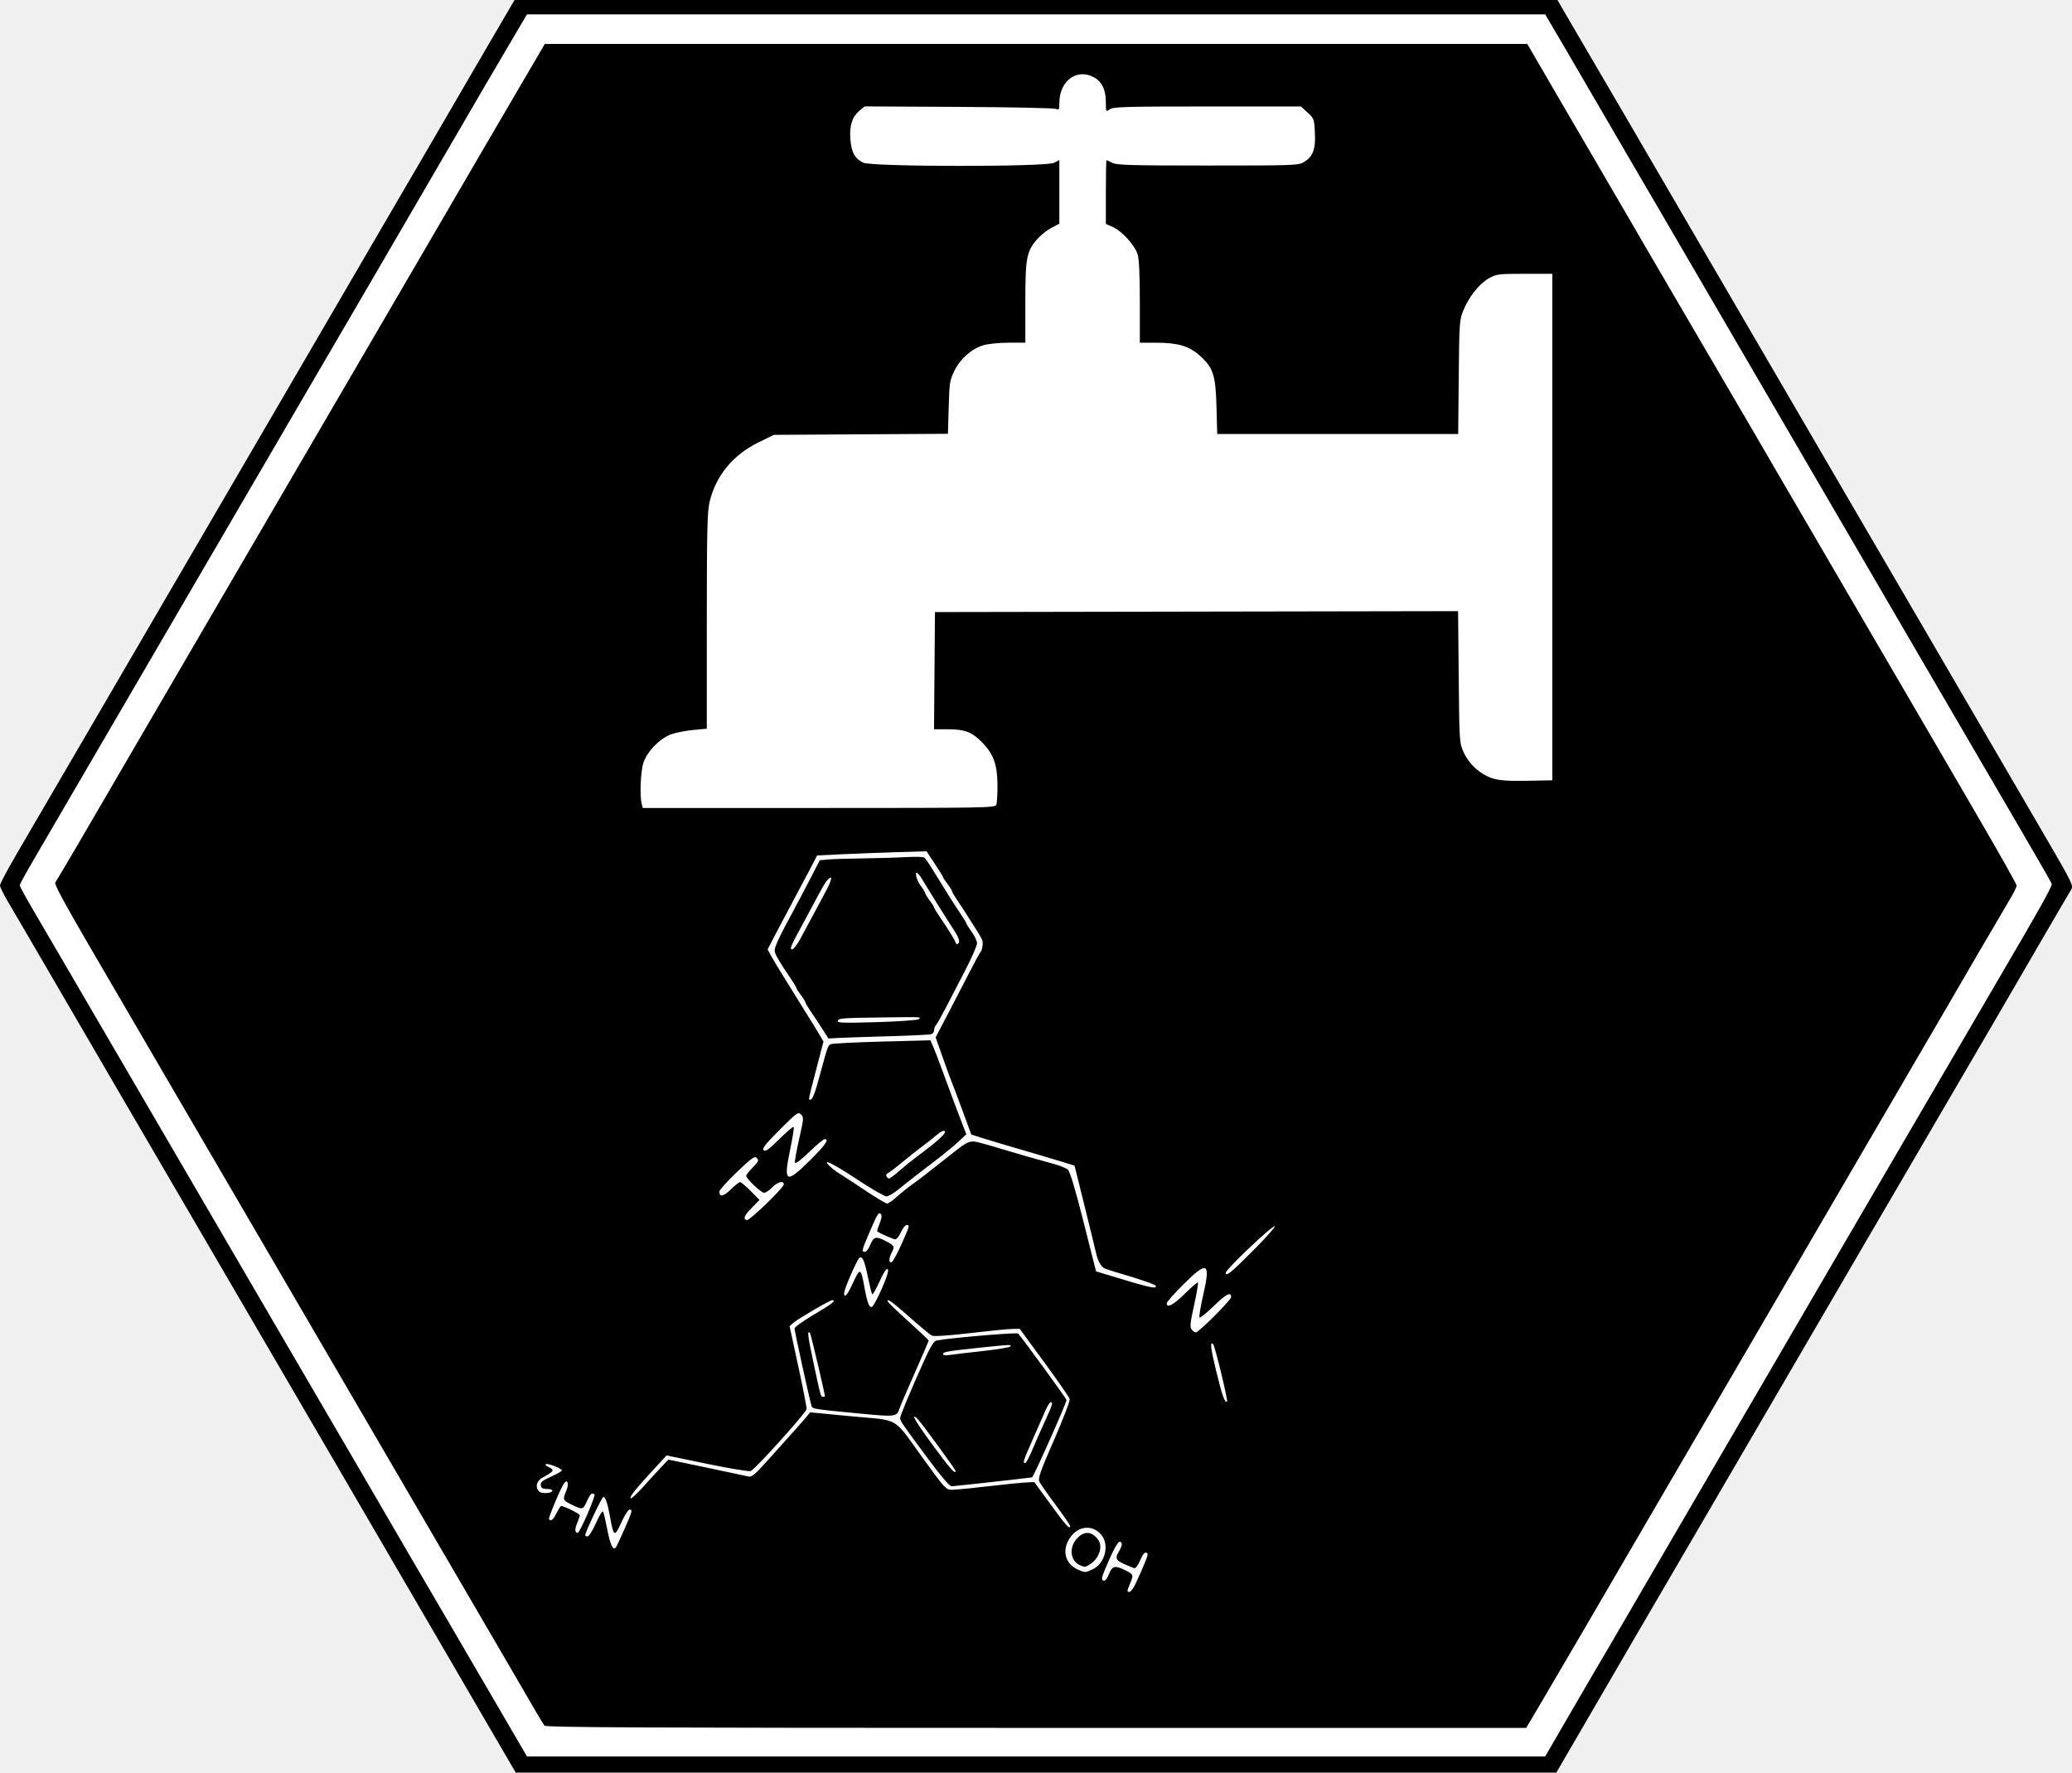
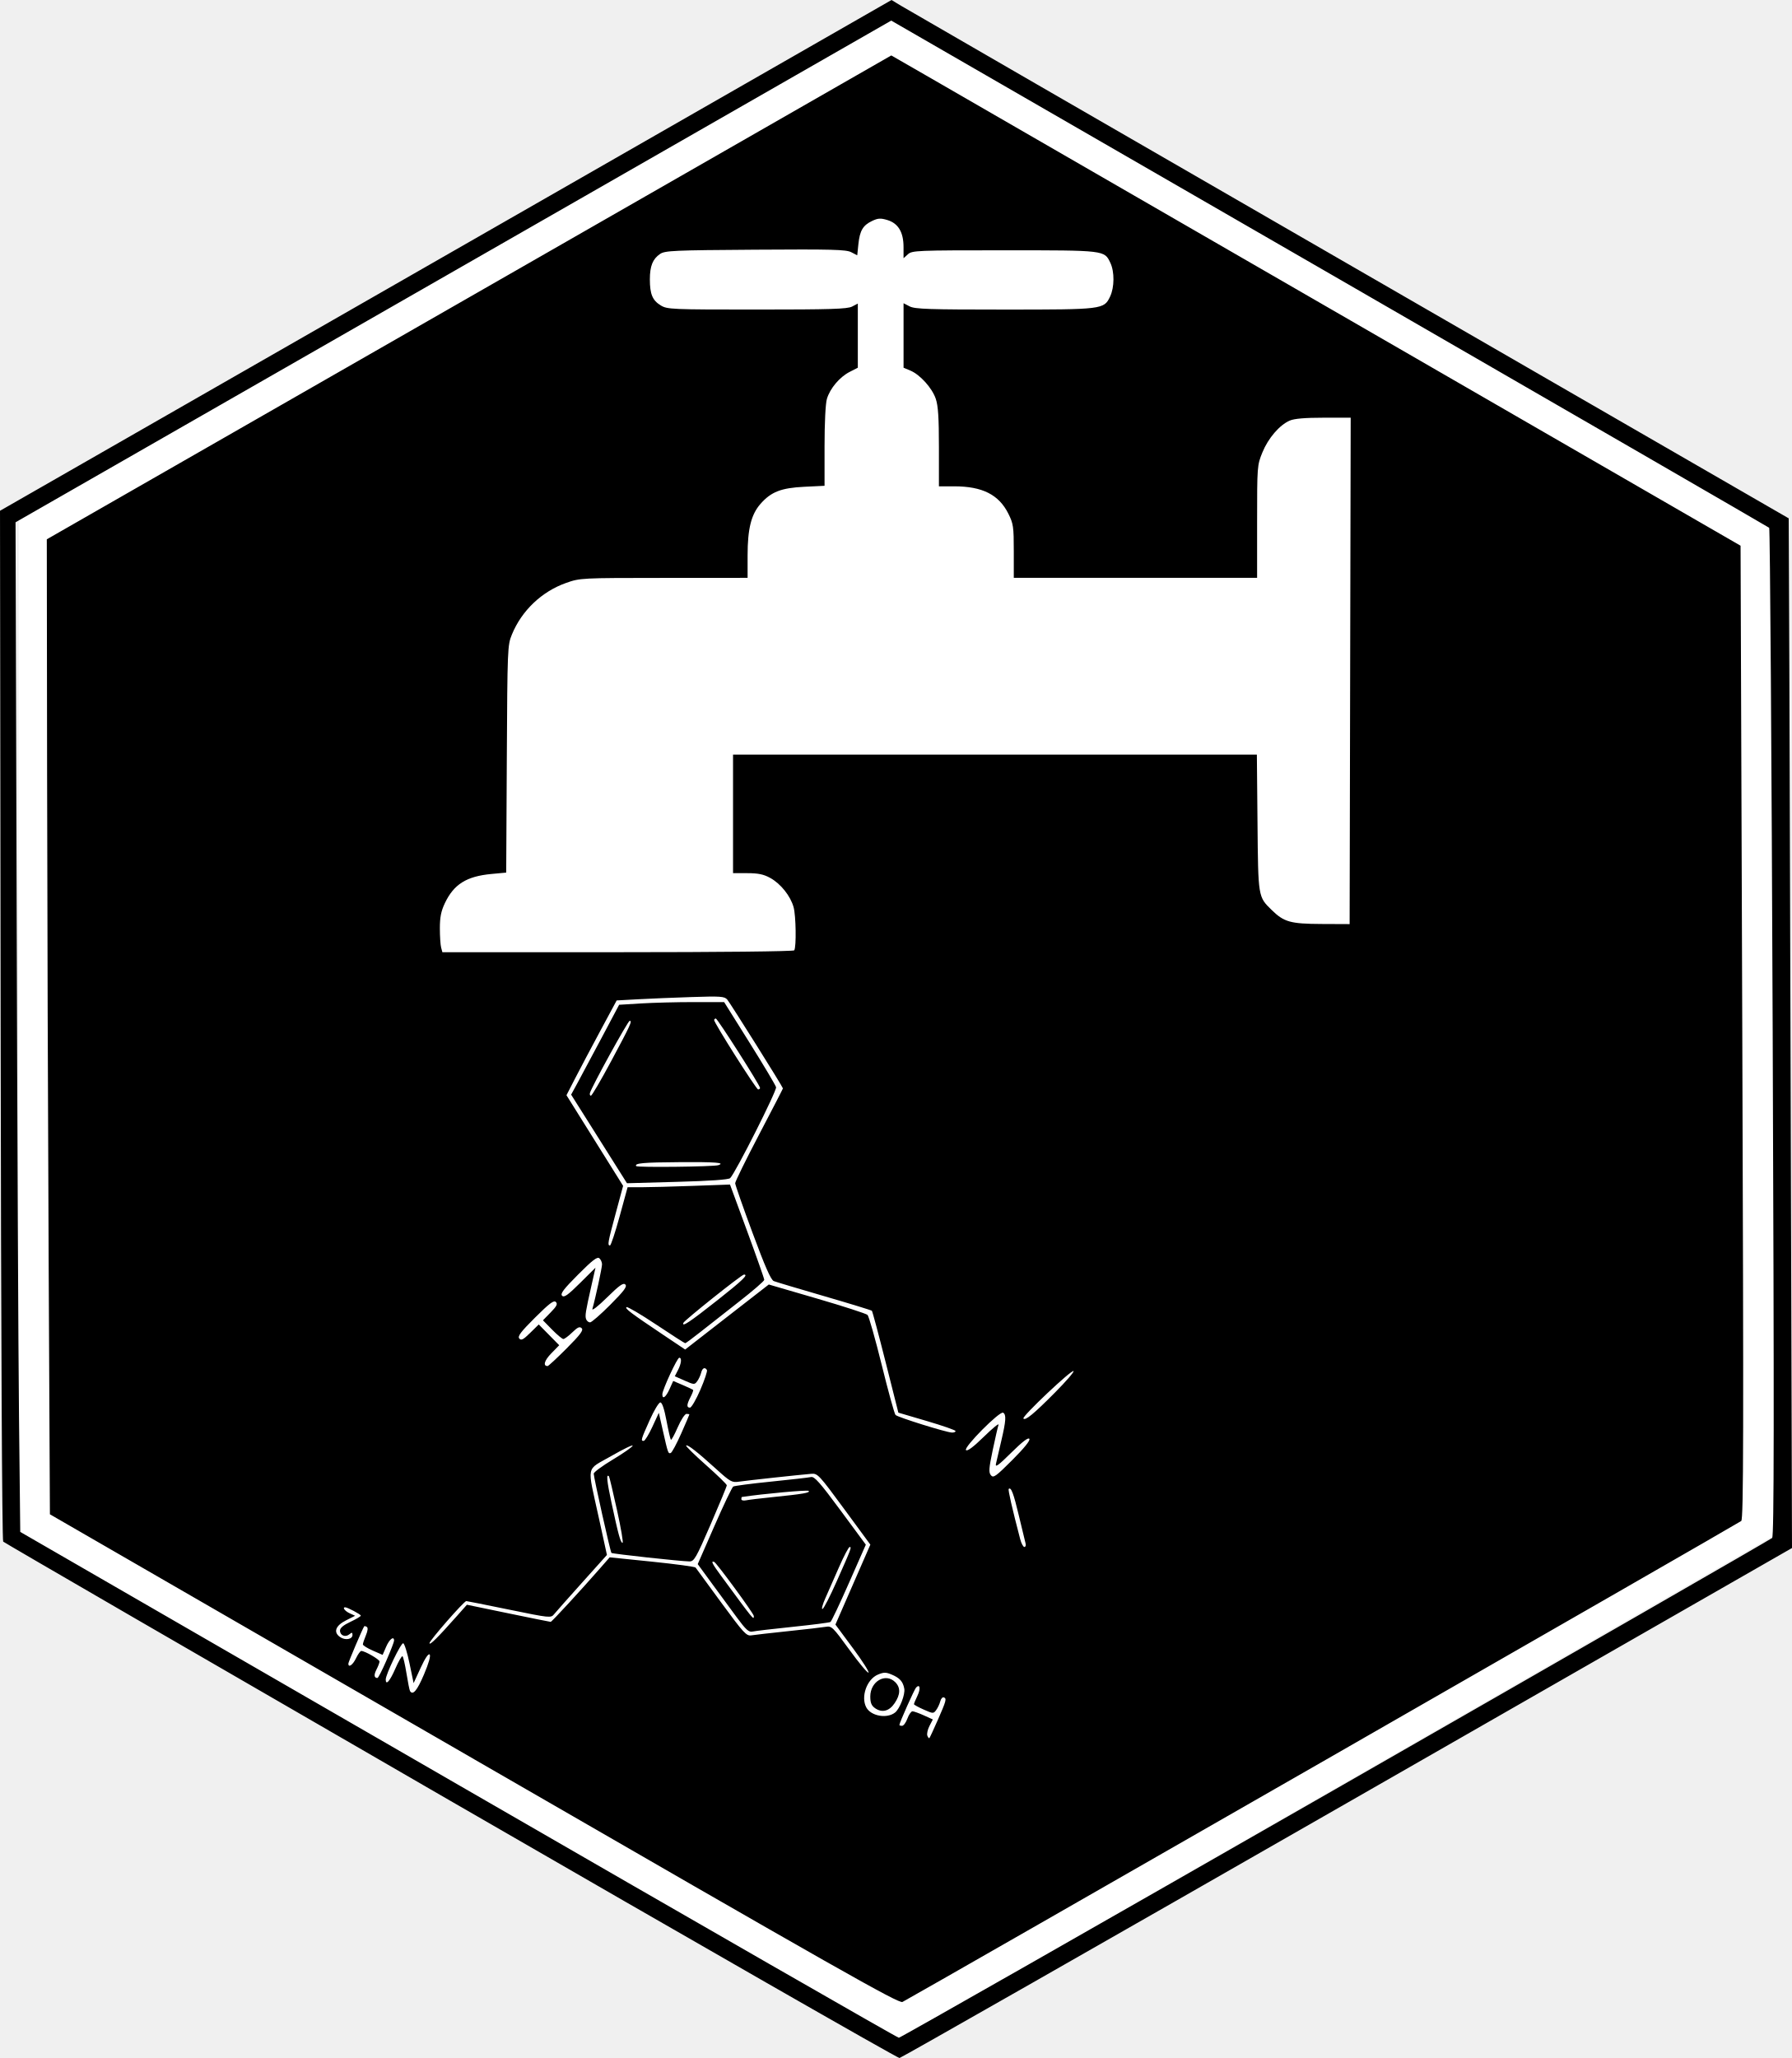
- <svg xmlns="http://www.w3.org/2000/svg" width="181.029mm" height="154.857mm" viewBox="0 0 181.029 154.857" version="1.1" id="svg1" xml:space="preserve">
+ <svg xmlns="http://www.w3.org/2000/svg" width="145.219mm" height="166.767mm" viewBox="0 0 145.219 166.767" version="1.1" id="svg1" xml:space="preserve">
  <defs id="defs1" />
-   <g id="layer1" transform="translate(-14.82972,-26.03291)">
-     <path style="fill:#ffffff;fill-opacity:1;stroke-width:0.265" id="path4" d="m 108.751,161.447 -146.203,0.599 -73.62,-126.316 72.583,-126.915 146.203,-0.599 73.62,126.316 z" transform="matrix(0.6166786,0,0,0.6032878,83.77579,82.13069)" />
-     <path style="fill:#000000;fill-opacity:1" d="m 57.269,176.395 c -1.44,-2.472 -2.842,-4.882 -3.116,-5.355 -0.274,-0.473 -2.385,-4.096 -4.692,-8.052 -2.307,-3.955 -4.418,-7.579 -4.692,-8.052 -0.274,-0.473 -1.751,-3.006 -3.283,-5.628 -1.532,-2.623 -3.009,-5.155 -3.283,-5.628 -0.274,-0.473 -1.751,-3.006 -3.283,-5.628 -1.532,-2.623 -3.009,-5.155 -3.284,-5.628 -0.274,-0.473 -1.753,-3.006 -3.285,-5.628 -1.533,-2.623 -3.021,-5.173 -3.307,-5.667 -0.877,-1.514 -1.463,-2.52 -4.349,-7.465 -1.53,-2.623 -3.15,-5.402 -3.599,-6.176 -0.449,-0.774 -1.143,-1.958 -1.541,-2.632 -0.399,-0.674 -0.725,-1.337 -0.725,-1.474 0,-0.137 0.577,-1.239 1.282,-2.449 0.705,-1.21 1.61,-2.763 2.011,-3.451 0.401,-0.688 1.981,-3.397 3.513,-6.019 1.531,-2.623 3.019,-5.173 3.305,-5.667 0.926,-1.598 1.519,-2.616 4.351,-7.465 1.532,-2.623 3.009,-5.155 3.284,-5.628 0.274,-0.473 1.751,-3.006 3.282,-5.628 1.531,-2.623 3.007,-5.155 3.281,-5.628 0.274,-0.473 2.386,-4.096 4.692,-8.052 2.307,-3.955 4.418,-7.579 4.692,-8.052 0.274,-0.473 1.752,-3.006 3.286,-5.628 1.533,-2.623 2.987,-5.12 3.231,-5.55 0.244,-0.43 1.411,-2.435 2.594,-4.456 l 2.15,-3.674 h 45.561 45.561 l 0.541,0.938 c 0.297,0.516 1.017,1.747 1.599,2.736 1.161,1.973 6.784,11.603 7.576,12.976 0.273,0.473 1.75,3.006 3.281,5.628 2.868,4.911 3.458,5.923 4.351,7.465 0.286,0.494 2.163,3.713 4.17,7.153 2.007,3.44 3.873,6.641 4.146,7.114 0.273,0.473 1.75,3.006 3.283,5.628 1.533,2.623 3.01,5.155 3.283,5.628 0.273,0.473 1.749,3.006 3.281,5.628 1.532,2.623 3.02,5.173 3.308,5.667 0.287,0.494 0.758,1.304 1.045,1.798 0.287,0.494 1.584,2.72 2.882,4.946 2.159,3.702 2.342,4.075 2.151,4.378 -0.115,0.182 -1.21,2.055 -2.434,4.161 -1.224,2.107 -2.615,4.499 -3.091,5.316 -0.476,0.817 -1.089,1.872 -1.363,2.345 -0.274,0.473 -1.362,2.337 -2.419,4.143 -1.057,1.806 -2.146,3.67 -2.419,4.143 -0.274,0.473 -1.752,3.006 -3.286,5.628 -1.534,2.623 -3.012,5.155 -3.286,5.628 -0.273,0.473 -1.75,3.006 -3.282,5.628 -1.532,2.623 -3.009,5.155 -3.283,5.628 -0.274,0.473 -1.751,3.006 -3.283,5.628 -1.532,2.623 -3.008,5.155 -3.281,5.628 -0.273,0.473 -1.751,3.006 -3.284,5.628 -1.534,2.623 -3.012,5.155 -3.286,5.628 -0.274,0.473 -1.961,3.375 -3.75,6.449 l -3.253,5.589 h -45.456 -45.456 z m 94.35,-0.002 c 0.983,-1.697 2.078,-3.578 2.433,-4.18 0.355,-0.602 0.934,-1.587 1.287,-2.189 0.922,-1.571 6.565,-11.251 7.154,-12.273 0.273,-0.473 1.75,-3.006 3.282,-5.628 1.533,-2.623 3.01,-5.155 3.283,-5.628 0.646,-1.12 1.626,-2.802 5.011,-8.599 1.531,-2.623 3.008,-5.155 3.282,-5.628 0.274,-0.473 1.363,-2.337 2.42,-4.143 1.057,-1.806 2.146,-3.67 2.419,-4.143 0.274,-0.473 1.752,-3.006 3.286,-5.628 1.534,-2.623 3.012,-5.155 3.286,-5.628 0.274,-0.473 0.642,-1.106 0.819,-1.407 3.341,-5.685 4.577,-7.896 4.51,-8.071 -0.045,-0.117 -0.728,-1.321 -1.518,-2.676 -0.79,-1.355 -1.661,-2.851 -1.935,-3.324 -0.274,-0.473 -1.752,-3.006 -3.284,-5.628 -1.532,-2.623 -3.009,-5.155 -3.283,-5.628 -0.274,-0.473 -0.747,-1.282 -1.05,-1.798 -0.803,-1.365 -14.314,-24.545 -14.9,-25.562 -0.272,-0.473 -1.748,-3.006 -3.28,-5.628 -2.832,-4.85 -3.425,-5.867 -4.351,-7.465 -0.286,-0.494 -1.776,-3.045 -3.31,-5.667 -1.534,-2.623 -2.989,-5.12 -3.233,-5.55 -0.244,-0.43 -1.27,-2.189 -2.279,-3.909 l -1.836,-3.127 H 105.352 60.873 l -0.878,1.485 c -1.694,2.865 -3.115,5.297 -7.173,12.273 -2.251,3.869 -4.237,7.282 -4.414,7.583 -0.177,0.301 -1.653,2.834 -3.282,5.628 -1.628,2.795 -3.231,5.538 -3.561,6.097 -0.581,0.983 -6.105,10.451 -7.114,12.195 -0.274,0.473 -1.751,3.006 -3.283,5.628 -1.532,2.623 -3.009,5.155 -3.283,5.628 -0.274,0.473 -1.751,3.006 -3.283,5.628 -1.532,2.623 -3.009,5.155 -3.283,5.628 -0.914,1.578 -2.215,3.809 -3.498,5.997 -0.699,1.192 -1.271,2.235 -1.271,2.318 0,0.083 0.585,1.149 1.3,2.367 1.534,2.614 1.866,3.181 2.53,4.326 0.274,0.473 1.752,3.006 3.283,5.628 1.532,2.623 3.009,5.155 3.283,5.628 0.274,0.473 1.751,3.006 3.283,5.628 1.532,2.623 3.009,5.155 3.283,5.628 0.274,0.473 1.751,3.006 3.283,5.628 1.532,2.623 3.009,5.155 3.282,5.628 0.273,0.473 1.752,3.006 3.286,5.628 1.534,2.623 3.023,5.173 3.309,5.667 1.271,2.196 1.701,2.934 4.025,6.918 1.355,2.322 2.733,4.679 3.063,5.237 0.467,0.791 5.561,9.522 6.864,11.764 l 0.249,0.429 44.479,-0.001 44.479,-10e-4 z m -89.221,0.393 c -0.133,-0.168 -0.853,-1.395 -3.558,-6.058 -0.274,-0.473 -1.752,-3.006 -3.284,-5.628 -1.532,-2.623 -3.009,-5.155 -3.283,-5.628 -0.274,-0.473 -1.751,-3.006 -3.283,-5.628 -1.532,-2.623 -3.009,-5.155 -3.283,-5.628 -0.274,-0.473 -1.751,-3.006 -3.283,-5.628 -1.532,-2.623 -3.009,-5.155 -3.283,-5.628 -0.274,-0.473 -1.751,-3.006 -3.283,-5.628 -1.532,-2.623 -3.01,-5.155 -3.285,-5.628 -0.275,-0.473 -1.364,-2.337 -2.419,-4.143 -2.6,-4.447 -3.562,-6.096 -4.148,-7.114 -0.272,-0.473 -1.846,-3.171 -3.496,-5.996 -2.021,-3.458 -2.953,-5.195 -2.854,-5.316 0.118,-0.144 3.485,-5.887 6.223,-10.615 0.926,-1.598 1.519,-2.616 4.351,-7.465 1.532,-2.623 3.009,-5.155 3.283,-5.628 0.274,-0.473 1.751,-3.006 3.283,-5.628 1.532,-2.623 3.009,-5.155 3.283,-5.628 0.274,-0.473 1.751,-3.006 3.283,-5.628 1.532,-2.623 3.009,-5.155 3.283,-5.628 0.274,-0.473 1.751,-3.006 3.283,-5.628 1.532,-2.623 3.008,-5.155 3.281,-5.628 0.746,-1.292 6.366,-10.92 7.575,-12.976 0.581,-0.989 1.188,-2.027 1.349,-2.306 l 0.292,-0.508 42.921,0.002 42.921,0.002 0.931,1.601 c 0.512,0.88 1.259,2.163 1.659,2.851 0.4,0.688 1.981,3.397 3.512,6.019 1.531,2.623 3.019,5.173 3.305,5.667 0.286,0.494 0.755,1.304 1.042,1.798 0.286,0.494 2.62,4.487 5.185,8.872 4.423,7.561 4.982,8.519 6.227,10.67 0.286,0.494 1.529,2.623 2.761,4.729 2.148,3.671 2.647,4.528 3.805,6.527 0.286,0.494 1.775,3.045 3.307,5.667 1.533,2.623 3.01,5.155 3.283,5.628 0.273,0.473 2.127,3.656 4.119,7.074 1.992,3.418 3.623,6.307 3.623,6.42 0,0.113 -0.271,0.659 -0.603,1.212 -0.546,0.91 -4.986,8.516 -6.201,10.621 -0.273,0.473 -1.75,3.006 -3.283,5.628 -1.533,2.623 -3.021,5.173 -3.307,5.667 -0.926,1.598 -1.519,2.616 -4.351,7.465 -1.532,2.623 -3.009,5.155 -3.283,5.628 -0.274,0.473 -1.751,3.006 -3.283,5.628 -1.532,2.623 -3.009,5.155 -3.283,5.628 -0.274,0.473 -1.751,3.006 -3.283,5.628 -1.532,2.623 -3.008,5.155 -3.281,5.628 -1.124,1.947 -6.596,11.31 -7.607,13.015 l -1.089,1.837 h -42.81 c -34.062,0 -42.842,-0.04 -42.964,-0.195 z M 114.059,164.355 c 0.79,-1.707 1.109,-2.52 1.024,-2.604 -0.201,-0.201 -0.351,-0.056 -0.655,0.631 -0.194,0.439 -0.396,0.69 -0.515,0.643 -1.684,-0.67 -1.74,-0.735 -1.291,-1.52 0.286,-0.5 0.292,-0.782 0.017,-0.782 -0.125,0 -0.487,0.618 -0.849,1.446 -0.756,1.73 -0.79,1.855 -0.529,1.95 0.124,0.045 0.299,-0.173 0.454,-0.567 0.291,-0.741 0.538,-0.796 1.461,-0.325 0.7,0.357 0.706,0.376 0.385,1.145 -0.284,0.681 -0.287,0.728 -0.039,0.725 0.107,-0.001 0.35,-0.336 0.538,-0.743 z m -3.759,-1.231 c 1.085,-0.515 1.487,-2.132 0.749,-3.01 -0.769,-0.914 -2.009,-0.802 -2.727,0.248 -0.748,1.094 -0.447,2.291 0.704,2.799 0.605,0.267 0.635,0.266 1.274,-0.037 z m -1.039,-0.324 c -0.92,-0.338 -1.089,-1.559 -0.328,-2.374 0.557,-0.596 1.135,-0.631 1.664,-0.102 0.468,0.468 0.493,1.077 0.07,1.77 -0.242,0.397 -0.943,0.89 -1.143,0.805 -0.016,-0.007 -0.134,-0.051 -0.263,-0.099 z m -39.886,-3.153 c 0.703,-1.6 0.739,-1.74 0.449,-1.738 -0.107,4.5e-4 -0.428,0.511 -0.712,1.133 -0.589,1.293 -0.664,1.26 -0.971,-0.431 -0.232,-1.28 -0.405,-1.798 -0.6,-1.798 -0.123,0 -1.587,3.083 -1.587,3.341 0,0.054 0.097,0.099 0.216,0.099 0.119,0 0.448,-0.528 0.734,-1.177 0.307,-0.7 0.559,-1.096 0.621,-0.977 0.057,0.11 0.226,0.833 0.376,1.607 0.253,1.305 0.485,1.789 0.729,1.518 0.055,-0.061 0.39,-0.77 0.744,-1.577 z m -3.223,-1.338 c 0.39,-0.897 0.669,-1.671 0.621,-1.72 -0.207,-0.207 -0.385,-0.047 -0.675,0.609 -0.337,0.762 -0.38,0.767 -1.551,0.161 -0.538,-0.278 -0.553,-0.353 -0.23,-1.127 0.241,-0.576 0.108,-1.018 -0.192,-0.638 -0.275,0.349 -1.421,3.074 -1.331,3.165 0.191,0.191 0.355,0.057 0.659,-0.539 0.175,-0.344 0.357,-0.625 0.404,-0.625 0.245,0 1.628,0.684 1.628,0.806 0,0.078 -0.105,0.394 -0.233,0.701 -0.224,0.537 -0.201,0.838 0.065,0.838 0.069,0 0.445,-0.734 0.835,-1.631 z m 42.171,1.027 c 0,-0.074 -0.569,-0.901 -1.265,-1.837 -0.696,-0.936 -1.337,-1.852 -1.424,-2.035 -0.131,-0.275 0.096,-0.916 1.284,-3.632 0.794,-1.814 1.41,-3.425 1.37,-3.579 -0.04,-0.155 -1.04,-1.598 -2.221,-3.208 l -2.147,-2.927 -0.651,0.009 c -0.358,0.005 -2.023,0.17 -3.7,0.367 -1.897,0.222 -3.152,0.305 -3.323,0.219 -0.151,-0.076 -1.028,-0.804 -1.95,-1.618 -1.532,-1.353 -2.034,-1.709 -1.893,-1.344 0.029,0.074 0.844,0.853 1.811,1.73 0.967,0.877 1.759,1.624 1.759,1.661 0,0.037 -0.553,1.316 -1.228,2.843 -0.675,1.527 -1.276,2.929 -1.335,3.114 -0.218,0.69 -0.379,0.714 -3.093,0.456 -4.361,-0.415 -4.484,-0.433 -4.573,-0.664 -0.125,-0.325 -1.497,-6.564 -1.497,-6.807 0,-0.115 0.773,-0.664 1.718,-1.221 1.572,-0.926 1.976,-1.248 1.571,-1.248 -0.2,0 -2.966,1.616 -3.389,1.98 l -0.334,0.287 0.764,3.518 c 0.42,1.935 0.747,3.614 0.725,3.731 -0.065,0.349 -4.547,5.317 -4.886,5.416 -0.172,0.05 -1.896,-0.237 -3.83,-0.638 l -3.518,-0.729 -1.066,1.152 c -1.576,1.703 -2.196,2.476 -2.077,2.594 0.058,0.058 0.542,-0.384 1.077,-0.981 0.534,-0.598 1.253,-1.383 1.597,-1.744 l 0.626,-0.658 3.3,0.688 c 1.815,0.379 3.468,0.731 3.675,0.782 0.326,0.082 0.589,-0.147 2.015,-1.75 0.902,-1.014 1.898,-2.126 2.213,-2.47 0.315,-0.344 0.709,-0.795 0.875,-1.002 l 0.302,-0.377 3.66,0.349 c 4.293,0.409 3.494,-0.074 6.318,3.823 1.805,2.491 1.897,2.59 2.423,2.594 0.301,0.003 2.023,-0.169 3.827,-0.38 1.804,-0.212 3.323,-0.334 3.376,-0.272 0.053,0.062 0.721,0.975 1.484,2.028 1.274,1.758 1.631,2.147 1.631,1.78 z m -12.396,-5.845 c -2.272,-3.064 -2.457,-3.332 -2.457,-3.562 0,-0.213 0.864,-2.285 2.07,-4.962 0.592,-1.314 0.877,-1.779 1.121,-1.829 1.041,-0.213 7.015,-0.725 7.121,-0.61 0.382,0.417 4.228,5.699 4.228,5.808 0,0.266 -2.888,6.746 -3.014,6.762 -1.001,0.131 -6.84,0.775 -7.03,0.776 -0.17,6.1e-4 -0.937,-0.896 -2.04,-2.383 z m 2.39,1.044 c 0,-0.136 -3.122,-4.402 -3.376,-4.612 -0.589,-0.489 -0.087,0.36 1.444,2.44 1.456,1.979 1.932,2.514 1.932,2.172 z m 6.697,-1.825 c 0.26,-0.623 0.759,-1.756 1.109,-2.517 0.661,-1.437 0.73,-1.665 0.5,-1.665 -0.075,0 -0.283,0.334 -0.461,0.743 -0.178,0.408 -0.679,1.548 -1.114,2.533 -0.826,1.873 -0.879,2.04 -0.648,2.04 0.078,0 0.354,-0.51 0.614,-1.133 z m -4.352,-8.646 c 1.247,-0.137 2.334,-0.314 2.415,-0.394 0.197,-0.192 0.066,-0.188 -2.591,0.091 -2.886,0.303 -3.264,0.369 -3.264,0.566 0,0.1 0.227,0.129 0.586,0.074 0.322,-0.049 1.606,-0.201 2.853,-0.338 z M 63.089,156.265 c 0.028,-0.087 -0.177,-0.157 -0.457,-0.156 -0.398,0.001 -0.519,-0.07 -0.555,-0.325 -0.038,-0.265 0.132,-0.407 0.899,-0.751 0.52,-0.233 0.946,-0.48 0.946,-0.548 0,-0.167 -1.283,-0.663 -1.396,-0.539 -0.049,0.054 -0.019,0.125 0.067,0.157 0.086,0.033 0.262,0.13 0.391,0.216 0.264,0.177 0.146,0.3 -0.77,0.808 -0.514,0.285 -0.645,0.835 -0.286,1.195 0.223,0.223 1.084,0.182 1.162,-0.056 z m 58.439,-10.265 c -0.318,-1.319 -0.633,-2.456 -0.699,-2.528 -0.308,-0.335 -0.235,0.306 0.273,2.398 0.505,2.082 0.756,2.777 0.936,2.597 0.038,-0.038 -0.192,-1.148 -0.51,-2.466 z m -34.625,2.019 c -0.004,-0.256 -1.232,-5.467 -1.306,-5.541 -0.259,-0.259 -0.202,0.223 0.309,2.615 0.646,3.024 0.629,2.965 0.837,2.965 0.089,0 0.161,-0.018 0.161,-0.039 z m 34.041,-7.032 c 0.797,-0.794 1.449,-1.528 1.449,-1.632 0,-0.502 -0.42,-0.292 -1.489,0.745 -0.642,0.623 -1.215,1.086 -1.273,1.028 -0.058,-0.058 0.086,-0.935 0.319,-1.951 0.663,-2.889 0.381,-3.04 -1.736,-0.932 -0.797,0.794 -1.449,1.532 -1.449,1.642 0,0.456 0.604,0.134 1.594,-0.848 0.58,-0.576 1.091,-1.01 1.135,-0.966 0.044,0.044 -0.107,0.933 -0.336,1.974 -0.346,1.572 -0.382,1.935 -0.213,2.139 0.112,0.135 0.281,0.245 0.377,0.245 0.095,0 0.825,-0.649 1.622,-1.443 z m -29.068,-2.383 c 0.453,-1.033 0.621,-1.586 0.515,-1.692 -0.106,-0.106 -0.34,0.241 -0.714,1.063 -0.306,0.671 -0.594,1.183 -0.641,1.136 -0.047,-0.047 -0.218,-0.737 -0.382,-1.533 -0.305,-1.488 -0.501,-1.898 -0.777,-1.623 -0.084,0.084 -0.439,0.813 -0.789,1.619 -0.435,1.003 -0.585,1.517 -0.475,1.626 0.11,0.11 0.34,-0.228 0.728,-1.068 0.639,-1.384 0.699,-1.365 1.004,0.312 0.254,1.397 0.421,1.839 0.664,1.759 0.107,-0.035 0.497,-0.755 0.868,-1.599 z m 23.951,-0.22 c 0,-0.124 -1.295,-0.573 -3.518,-1.22 -0.43,-0.125 -0.887,-0.282 -1.016,-0.348 -0.266,-0.137 -0.566,-0.688 -0.688,-1.264 -0.045,-0.215 -0.49,-2.033 -0.988,-4.041 l -0.906,-3.651 -1.172,-0.36 c -0.644,-0.198 -1.699,-0.513 -2.344,-0.7 -2.459,-0.713 -3.859,-1.129 -4.669,-1.388 l -0.838,-0.269 -0.772,-2.105 c -0.425,-1.158 -0.835,-2.246 -0.912,-2.418 -0.077,-0.172 -0.43,-1.134 -0.784,-2.138 l -0.645,-1.825 1.132,-2.161 c 0.623,-1.189 1.464,-2.814 1.871,-3.612 0.406,-0.798 0.809,-1.536 0.896,-1.642 0.15,-0.183 0.243,-0.629 0.205,-0.985 -0.01,-0.093 -0.24,-0.515 -0.51,-0.938 -0.271,-0.423 -0.669,-1.051 -0.885,-1.395 -0.216,-0.344 -0.592,-0.918 -0.836,-1.276 -0.244,-0.358 -0.444,-0.703 -0.444,-0.767 0,-0.064 -0.176,-0.347 -0.391,-0.628 -0.215,-0.282 -0.391,-0.549 -0.391,-0.594 0,-0.045 -0.325,-0.571 -0.722,-1.17 l -0.722,-1.089 -2.678,0.081 c -1.473,0.045 -3.623,0.127 -4.778,0.182 l -2.1,0.101 -0.775,1.485 c -0.426,0.817 -0.968,1.837 -1.204,2.267 -0.236,0.43 -0.861,1.608 -1.389,2.618 l -0.96,1.837 0.319,0.587 c 0.175,0.323 0.673,1.15 1.106,1.837 0.433,0.688 1,1.603 1.259,2.032 0.259,0.43 0.673,1.098 0.92,1.485 0.247,0.387 0.635,1.02 0.863,1.407 l 0.414,0.704 -0.639,2.456 c -0.712,2.736 -0.691,2.626 -0.501,2.626 0.179,0 0.401,-0.575 0.814,-2.111 0.655,-2.437 0.716,-2.616 0.937,-2.736 0.122,-0.067 2.138,-0.171 4.478,-0.233 l 4.255,-0.111 0.23,0.524 c 0.127,0.288 0.487,1.227 0.802,2.087 0.696,1.905 1.407,3.805 1.808,4.831 l 0.299,0.766 -0.665,0.623 c -0.366,0.343 -1.18,1.018 -1.808,1.501 -0.629,0.483 -1.514,1.163 -1.967,1.51 -0.453,0.348 -1.142,0.893 -1.531,1.212 -0.389,0.319 -0.845,0.58 -1.014,0.58 -0.169,0 -1.321,-0.668 -2.562,-1.485 -2.177,-1.434 -3.126,-1.892 -2.387,-1.153 0.182,0.182 0.576,0.481 0.875,0.664 0.299,0.183 1.306,0.843 2.238,1.466 0.932,0.623 1.785,1.133 1.896,1.133 0.11,0 0.493,-0.264 0.849,-0.586 0.357,-0.322 0.946,-0.797 1.309,-1.055 0.68,-0.483 1.446,-1.074 3.363,-2.596 1.643,-1.304 1.69,-1.322 2.762,-1.03 0.499,0.136 1.401,0.398 2.002,0.582 1.207,0.369 2.765,0.815 4.256,1.218 0.535,0.145 1.098,0.371 1.251,0.504 0.187,0.163 0.635,1.651 1.372,4.564 l 1.094,4.323 0.782,0.238 c 3.901,1.19 4.456,1.32 4.456,1.049 z m -29.183,-22.511 c -0.311,-0.484 -0.767,-1.174 -1.013,-1.532 -0.246,-0.358 -0.447,-0.703 -0.447,-0.767 0,-0.064 -0.176,-0.347 -0.391,-0.628 -0.215,-0.282 -0.391,-0.558 -0.391,-0.615 0,-0.056 -0.2,-0.395 -0.444,-0.753 -0.913,-1.339 -1.264,-1.912 -1.402,-2.288 -0.146,-0.398 0.051,-0.843 1.872,-4.226 0.347,-0.645 0.945,-1.781 1.328,-2.526 l 0.697,-1.353 0.734,-0.068 c 0.403,-0.037 1.754,-0.08 3,-0.095 1.247,-0.015 2.935,-0.065 3.752,-0.112 0.817,-0.047 1.558,-0.029 1.647,0.041 0.089,0.069 0.399,0.513 0.688,0.986 1.269,2.07 1.986,3.205 2.537,4.012 0.244,0.358 0.444,0.693 0.444,0.744 0,0.051 0.211,0.384 0.469,0.741 0.258,0.356 0.469,0.811 0.469,1.012 0,0.2 -0.484,1.298 -1.076,2.439 -0.592,1.141 -1.367,2.636 -1.724,3.322 -0.357,0.686 -0.717,1.315 -0.801,1.399 -0.084,0.084 -0.152,0.271 -0.152,0.417 0,0.146 -0.102,0.304 -0.226,0.352 -0.125,0.048 -1.795,0.13 -3.713,0.184 -1.918,0.053 -3.893,0.119 -4.389,0.146 l -0.903,0.049 z m 8.455,-0.805 c 0.201,-0.201 0.307,-0.196 -2.958,-0.155 -3.81,0.048 -4.034,0.065 -4.115,0.308 -0.058,0.174 0.535,0.192 3.425,0.105 1.925,-0.058 3.564,-0.174 3.648,-0.259 z m -10.377,-6.963 c 0.235,-0.425 0.668,-1.231 0.963,-1.79 0.295,-0.559 0.836,-1.568 1.201,-2.243 0.628,-1.157 0.745,-1.689 0.261,-1.188 -0.216,0.224 -0.416,0.573 -1.607,2.805 -0.344,0.645 -0.847,1.579 -1.117,2.075 -0.27,0.496 -0.491,0.977 -0.491,1.068 0,0.36 0.384,0.006 0.789,-0.728 z m 13.907,0.134 c 0,-0.146 -0.166,-0.515 -0.37,-0.821 -0.473,-0.71 -2.622,-4.145 -2.856,-4.564 -0.098,-0.175 -0.256,-0.396 -0.352,-0.492 -0.359,-0.359 -0.175,0.534 0.216,1.047 0.215,0.282 0.391,0.57 0.391,0.639 0,0.07 0.176,0.357 0.391,0.639 0.215,0.282 0.391,0.558 0.391,0.615 0,0.056 0.201,0.395 0.447,0.753 0.79,1.149 1.429,2.186 1.429,2.319 0,0.071 0.07,0.13 0.156,0.13 0.086,0 0.156,-0.119 0.156,-0.265 z m 25.774,26.952 c 1.063,-1.07 1.871,-1.983 1.796,-2.029 -0.183,-0.113 -4.276,3.766 -4.276,4.052 0,0.387 0.447,0.023 2.479,-2.023 z m -30.825,-0.434 c 0.741,-1.663 0.753,-1.707 0.462,-1.707 -0.116,0 -0.338,0.281 -0.493,0.625 -0.155,0.344 -0.38,0.625 -0.499,0.625 -0.174,0 -1.394,-0.543 -1.579,-0.703 -0.025,-0.022 0.072,-0.334 0.216,-0.695 0.182,-0.454 0.212,-0.705 0.099,-0.818 -0.192,-0.192 -0.295,-0.022 -1.059,1.765 -0.604,1.41 -0.632,1.546 -0.322,1.546 0.12,0 0.33,-0.281 0.468,-0.625 0.276,-0.69 0.486,-0.753 1.238,-0.371 0.865,0.439 0.91,0.508 0.653,1.005 -0.282,0.545 -0.299,0.979 -0.035,0.891 0.107,-0.036 0.491,-0.727 0.851,-1.537 z m -10.271,-5.261 c 0,-0.357 -0.557,-0.208 -1.016,0.271 -0.247,0.258 -0.562,0.469 -0.7,0.469 -0.263,0 -1.567,-1.236 -1.567,-1.485 0,-0.079 0.261,-0.411 0.58,-0.738 0.506,-0.518 0.551,-0.622 0.352,-0.815 -0.198,-0.193 -0.428,-0.031 -1.752,1.232 -0.838,0.799 -1.524,1.564 -1.524,1.699 0,0.505 0.362,0.437 0.998,-0.187 0.361,-0.354 0.726,-0.644 0.812,-0.644 0.086,0 0.503,0.352 0.926,0.781 l 0.77,0.781 -0.658,0.671 c -0.681,0.694 -0.798,0.971 -0.463,1.097 0.224,0.084 3.244,-2.832 3.244,-3.132 z m 10.091,-1.175 c 0.415,-0.365 1.088,-0.911 1.495,-1.212 1.815,-1.342 2.645,-2.091 2.491,-2.246 -0.106,-0.106 -0.351,0.008 -0.746,0.346 -0.324,0.277 -0.897,0.73 -1.274,1.006 -0.377,0.276 -1.162,0.899 -1.744,1.383 -0.582,0.484 -1.148,0.911 -1.257,0.947 -0.203,0.068 -0.071,0.439 0.156,0.439 0.069,0 0.465,-0.299 0.88,-0.664 z m -7.788,-0.935 c 1.363,-1.357 1.695,-1.84 1.266,-1.84 -0.101,0 -0.71,0.51 -1.354,1.133 -0.69,0.668 -1.198,1.053 -1.237,0.937 -0.036,-0.108 0.128,-1.043 0.365,-2.077 0.405,-1.767 0.416,-1.898 0.167,-2.146 -0.248,-0.248 -0.362,-0.167 -1.86,1.331 -1.266,1.266 -1.556,1.636 -1.403,1.789 0.153,0.153 0.434,-0.046 1.359,-0.965 0.641,-0.637 1.207,-1.117 1.258,-1.066 0.051,0.051 -0.087,0.941 -0.306,1.978 -0.613,2.903 -0.37,3.032 1.745,0.926 z M 101.877,96.348 c 0.061,-0.15 0.107,-0.942 0.102,-1.759 -0.011,-1.73 -0.341,-2.663 -1.289,-3.648 -0.911,-0.947 -1.54,-1.198 -2.996,-1.198 h -1.259 l 0.041,-5.12 0.041,-5.12 22.852,-0.04 22.852,-0.04 0.055,5.746 c 0.054,5.651 0.061,5.76 0.426,6.573 0.477,1.064 1.527,1.997 2.597,2.308 0.592,0.172 1.4,0.224 2.984,0.192 l 2.172,-0.044 V 72.076 49.953 h -2.423 c -2.295,0 -2.46,0.021 -3.121,0.391 -0.829,0.465 -1.751,1.625 -2.235,2.814 -0.333,0.818 -0.352,1.103 -0.398,5.824 l -0.048,4.964 h -10.526 -10.526 l -0.064,-2.384 c -0.075,-2.782 -0.292,-3.435 -1.495,-4.494 -0.919,-0.809 -1.898,-1.095 -3.745,-1.095 h -1.457 v -3.539 c 0,-2.282 -0.066,-3.759 -0.186,-4.159 -0.239,-0.798 -1.373,-2.058 -2.166,-2.408 l -0.618,-0.273 v -2.784 c 0,-1.531 0.027,-2.784 0.06,-2.784 0.033,0 0.262,0.105 0.508,0.234 0.38,0.198 1.644,0.234 8.343,0.234 7.556,3.63e-4 7.917,-0.013 8.396,-0.305 0.793,-0.483 1.025,-1.099 0.959,-2.544 -0.055,-1.205 -0.074,-1.258 -0.639,-1.776 l -0.582,-0.534 h -8.175 c -7.146,0 -8.219,0.031 -8.523,0.243 -0.347,0.243 -0.347,0.242 -0.348,-0.664 -6.8e-4,-1.06 -0.362,-1.78 -1.079,-2.151 -1.483,-0.767 -2.972,0.35 -2.982,2.237 -0.003,0.595 -0.038,0.664 -0.277,0.547 -0.15,-0.074 -3.978,-0.153 -8.505,-0.176 l -8.232,-0.042 -0.474,0.399 c -0.626,0.526 -0.865,1.303 -0.769,2.497 0.09,1.125 0.397,1.675 1.128,2.021 0.772,0.366 15.958,0.375 16.665,0.009 l 0.461,-0.239 v 2.779 2.779 l -0.715,0.379 c -0.393,0.209 -0.952,0.656 -1.242,0.995 -0.911,1.064 -1.013,1.621 -1.013,5.532 v 3.49 h -1.46 c -0.809,0 -1.788,0.099 -2.196,0.221 -1.041,0.313 -2.025,1.177 -2.541,2.231 -0.401,0.819 -0.438,1.059 -0.499,3.196 l -0.066,2.311 -7.603,0.046 -7.603,0.046 -1.338,0.654 c -2.244,1.097 -3.743,2.925 -4.285,5.223 -0.197,0.835 -0.236,2.57 -0.238,10.399 l -0.002,9.397 -1.133,0.103 c -0.623,0.057 -1.483,0.218 -1.909,0.359 -0.998,0.329 -2.143,1.476 -2.49,2.496 -0.251,0.736 -0.343,2.906 -0.153,3.614 l 0.094,0.352 h 15.386 c 14.507,0 15.393,-0.016 15.498,-0.274 z" id="path3" />
+   <g id="layer1" transform="translate(-34.99538,-62.35137)">
+     <path style="fill:#ffffff;fill-opacity:1;stroke-width:0.265" id="path2" d="m 14.724,134.066 -47.804,-28.793 1.033,-55.796 48.838,-27.003 47.804,28.793 -1.033,55.796 z" transform="matrix(1.472301,-0.02569909,0.02569909,1.472301,82.4274,30.78465)" />
+     <path style="fill:#000000;stroke-width:0.637" d="m 71.518,208.293 c -19.861,-11.475 -36.18,-20.933 -36.264,-21.019 -0.092,-0.093 -0.175,-16.919 -0.206,-41.844 l -0.052,-41.688 36.123,-20.695 36.123,-20.695 0.784,0.474 c 0.431,0.261 16.785,9.707 36.342,20.991 19.557,11.284 35.568,20.526 35.581,20.537 0.012,0.011 0.077,18.79 0.145,41.73 l 0.122,41.709 -36.033,20.644 c -19.818,11.354 -36.15,20.661 -36.293,20.682 -0.143,0.021 -16.509,-9.351 -36.369,-20.825 z m 71.708,-0.965 c 19.35,-11.083 35.272,-20.24 35.382,-20.349 0.154,-0.152 0.164,-9.537 0.043,-40.971 -0.086,-22.425 -0.214,-40.825 -0.284,-40.888 -0.07,-0.063 -16.107,-9.336 -35.637,-20.608 L 107.219,64.02 71.736,84.347 36.254,104.675 l 0.091,31.616 c 0.05,17.389 0.136,35.796 0.191,40.906 l 0.1,9.29 35.496,20.495 c 19.523,11.272 35.59,20.496 35.704,20.496 0.114,6.1e-4 16.04,-9.067 35.39,-20.15 z m -69.811,-2.421 -34.375,-19.847 -0.102,-20.542 c -0.056,-11.298 -0.113,-29.074 -0.126,-39.503 l -0.024,-18.961 34.218,-19.605 34.218,-19.605 2.814,1.618 c 1.548,0.89 17.034,9.828 34.412,19.864 l 31.598,18.246 0.139,39.412 c 0.115,32.659 0.101,39.447 -0.084,39.618 -0.179,0.165 -66.732,38.325 -67.973,38.974 -0.293,0.153 -5.177,-2.614 -34.716,-19.668 z m 37.556,-3.127 c 0.711,-1.62 0.757,-1.791 0.511,-1.882 -0.105,-0.039 -0.234,0.103 -0.288,0.316 -0.053,0.213 -0.201,0.529 -0.328,0.702 -0.225,0.308 -0.251,0.307 -1.018,-0.033 -0.433,-0.192 -0.788,-0.388 -0.788,-0.436 0,-0.048 0.127,-0.355 0.283,-0.681 0.274,-0.575 0.208,-0.99 -0.107,-0.671 -0.139,0.141 -1.356,2.867 -1.356,3.037 0,0.038 0.099,0.069 0.219,0.069 0.12,0 0.315,-0.265 0.432,-0.59 0.117,-0.324 0.303,-0.588 0.413,-0.586 0.11,0.002 0.525,0.151 0.923,0.332 l 0.723,0.328 -0.272,0.526 c -0.15,0.289 -0.227,0.644 -0.172,0.788 0.055,0.144 0.13,0.232 0.166,0.195 0.036,-0.036 0.332,-0.673 0.657,-1.414 z m -3.442,-0.655 c 0.383,-0.303 0.833,-1.466 0.748,-1.935 -0.105,-0.576 -0.368,-0.87 -1.028,-1.146 -0.463,-0.194 -0.634,-0.193 -1.108,0.005 -0.899,0.376 -1.404,1.799 -0.943,2.66 0.376,0.703 1.674,0.934 2.331,0.415 z m -1.628,-0.36 c -0.285,-0.201 -0.379,-0.435 -0.379,-0.94 0,-1.231 1.241,-1.944 2.022,-1.162 0.442,0.442 0.426,0.997 -0.048,1.702 -0.441,0.656 -1.026,0.803 -1.596,0.4 z m -36.548,-2.722 c 0.388,-0.917 0.56,-1.521 0.46,-1.621 -0.1,-0.1 -0.371,0.303 -0.729,1.08 l -0.57,1.239 -0.329,-1.585 c -0.181,-0.872 -0.41,-1.612 -0.511,-1.645 -0.177,-0.058 -1.423,2.521 -1.42,2.941 0.003,0.506 0.337,0.129 0.774,-0.874 0.26,-0.597 0.523,-1.054 0.584,-1.016 0.061,0.038 0.206,0.659 0.322,1.38 0.116,0.721 0.245,1.368 0.287,1.437 0.23,0.381 0.578,-0.03 1.131,-1.336 z m -3.041,-1.141 c 0.34,-0.783 0.618,-1.503 0.618,-1.601 0,-0.412 -0.372,-0.129 -0.639,0.487 l -0.288,0.665 -0.8,-0.349 c -0.44,-0.192 -0.8,-0.418 -0.8,-0.501 0,-0.084 0.109,-0.414 0.243,-0.733 0.157,-0.375 0.183,-0.618 0.073,-0.686 -0.093,-0.058 -0.188,-0.078 -0.21,-0.046 -0.139,0.201 -1.285,2.896 -1.285,3.022 0,0.363 0.364,0.108 0.624,-0.436 0.155,-0.324 0.346,-0.59 0.425,-0.59 0.291,0 1.479,0.686 1.479,0.854 0,0.095 -0.111,0.388 -0.246,0.649 -0.227,0.439 -0.199,0.687 0.077,0.687 0.062,0 0.39,-0.64 0.73,-1.423 z m 37.794,-1.002 -1.409,-1.904 1.415,-3.239 1.415,-3.239 -2.125,-2.892 c -2.03,-2.762 -2.149,-2.89 -2.657,-2.847 -1.052,0.089 -5.264,0.547 -5.864,0.637 -0.571,0.086 -0.7,0.014 -1.854,-1.032 -1.537,-1.393 -2.32,-2.005 -2.428,-1.896 -0.046,0.046 0.677,0.756 1.606,1.579 0.929,0.823 1.689,1.562 1.689,1.644 0,0.082 -0.588,1.504 -1.306,3.161 -1.197,2.76 -1.341,3.012 -1.727,3.007 -0.701,-0.008 -6.239,-0.612 -6.316,-0.689 -0.087,-0.087 -1.436,-6.121 -1.436,-6.422 0,-0.117 0.695,-0.63 1.545,-1.14 0.85,-0.51 1.575,-1.017 1.612,-1.126 0.037,-0.11 -0.741,0.265 -1.729,0.833 -2.1,1.208 -1.978,0.595 -1.007,5.042 l 0.65,2.977 -2.01,2.24 c -1.106,1.232 -2.128,2.385 -2.272,2.563 -0.257,0.316 -0.333,0.308 -3.641,-0.371 -1.858,-0.382 -3.422,-0.694 -3.474,-0.694 -0.186,0 -2.987,3.204 -2.983,3.412 0.004,0.209 0.678,-0.46 2.231,-2.21 l 0.802,-0.905 3.351,0.694 c 1.843,0.382 3.391,0.694 3.439,0.694 0.085,0 2.422,-2.535 4.007,-4.346 l 0.773,-0.884 3.438,0.352 c 1.891,0.194 3.477,0.409 3.524,0.478 0.048,0.069 0.985,1.349 2.083,2.845 1.824,2.484 2.035,2.713 2.444,2.646 0.246,-0.04 1.584,-0.192 2.975,-0.338 1.39,-0.145 2.757,-0.304 3.037,-0.352 0.485,-0.083 0.577,0.005 1.922,1.856 0.777,1.069 1.475,1.905 1.552,1.857 0.077,-0.047 -0.494,-0.943 -1.269,-1.99 z m -9.405,-2.49 c -0.501,-0.68 -1.418,-1.928 -2.037,-2.774 l -1.126,-1.538 1.351,-3.089 c 0.743,-1.699 1.43,-3.138 1.526,-3.197 0.096,-0.06 1.478,-0.24 3.071,-0.401 1.593,-0.161 3.048,-0.327 3.233,-0.37 0.274,-0.063 0.723,0.444 2.39,2.701 l 2.052,2.779 -1.36,3.085 c -0.748,1.697 -1.425,3.127 -1.505,3.179 -0.079,0.052 -1.453,0.229 -3.052,0.394 -1.599,0.165 -3.071,0.338 -3.27,0.384 -0.294,0.068 -0.533,-0.148 -1.273,-1.153 z m 1.383,-0.109 c 0,-0.192 -3.024,-4.316 -3.215,-4.385 -0.285,-0.103 -0.162,0.146 0.552,1.117 2.685,3.651 2.663,3.624 2.663,3.268 z m 6.72,-2.815 c 1.19,-2.683 1.225,-2.777 1.045,-2.777 -0.08,0 -0.469,0.739 -0.865,1.643 -0.396,0.904 -0.9,2.048 -1.119,2.543 -0.219,0.495 -0.315,0.873 -0.214,0.839 0.101,-0.034 0.62,-1.046 1.153,-2.249 z m -5.204,-6.817 c 2.479,-0.252 3.087,-0.357 2.923,-0.506 -0.103,-0.093 -3.65,0.231 -5.409,0.495 -0.023,0.003 -0.042,0.084 -0.042,0.178 0,0.095 0.171,0.136 0.379,0.092 0.209,-0.044 1.175,-0.161 2.149,-0.259 z M 63.56,194.83 c 0,-0.205 -0.048,-0.214 -0.251,-0.046 -0.326,0.271 -0.76,0.099 -0.76,-0.301 0,-0.211 0.275,-0.442 0.843,-0.708 0.463,-0.217 0.843,-0.443 0.843,-0.503 0,-0.099 -1.084,-0.676 -1.27,-0.676 -0.249,0 -0.013,0.313 0.365,0.485 l 0.444,0.202 -0.739,0.373 c -0.854,0.431 -1.043,0.957 -0.484,1.349 0.418,0.293 1.01,0.191 1.01,-0.174 z m 54.544,-7.417 c -0.044,-0.162 -0.286,-1.167 -0.539,-2.233 -0.431,-1.816 -0.638,-2.361 -0.825,-2.174 -0.067,0.067 0.283,1.596 0.931,4.07 0.091,0.348 0.244,0.632 0.339,0.632 0.095,0 0.138,-0.133 0.094,-0.295 z m -33.108,-2.696 c -0.322,-1.46 -0.614,-2.686 -0.647,-2.724 -0.237,-0.271 -0.177,0.374 0.196,2.109 0.572,2.659 0.74,3.27 0.902,3.27 0.074,0 -0.128,-1.194 -0.451,-2.654 z m 33.418,-5.77 c -0.086,-0.139 -0.558,0.222 -1.465,1.118 -1.048,1.037 -1.317,1.232 -1.243,0.902 0.052,-0.232 0.246,-1.066 0.431,-1.854 0.384,-1.636 0.416,-2.123 0.152,-2.286 -0.267,-0.165 -3.227,2.816 -3.011,3.032 0.112,0.112 0.598,-0.253 1.453,-1.089 0.707,-0.692 1.239,-1.125 1.183,-0.963 -0.056,0.162 -0.269,1.087 -0.472,2.056 -0.311,1.484 -0.334,1.805 -0.144,2.034 0.2,0.242 0.394,0.104 1.734,-1.237 0.964,-0.964 1.463,-1.583 1.382,-1.714 z m -28.222,-0.417 c 0.367,-0.828 0.667,-1.529 0.667,-1.557 0,-0.028 -0.105,-0.05 -0.234,-0.05 -0.129,0 -0.448,0.49 -0.709,1.089 -0.261,0.599 -0.51,1.054 -0.553,1.01 -0.043,-0.043 -0.204,-0.742 -0.357,-1.552 -0.182,-0.963 -0.355,-1.474 -0.499,-1.474 -0.122,0 -0.51,0.645 -0.862,1.432 -0.71,1.587 -0.739,1.685 -0.486,1.685 0.097,0 0.412,-0.512 0.701,-1.138 l 0.526,-1.138 0.324,1.432 c 0.419,1.852 0.433,1.892 0.64,1.823 0.096,-0.032 0.475,-0.736 0.843,-1.565 z m 22.238,-0.217 c -4e-4,-0.07 -1.043,-0.433 -2.317,-0.808 l -2.316,-0.682 -1.03,-4.084 c -0.567,-2.246 -1.069,-4.123 -1.117,-4.171 -0.048,-0.048 -1.784,-0.58 -3.857,-1.182 -2.073,-0.602 -3.915,-1.153 -4.092,-1.224 -0.233,-0.093 -0.71,-1.177 -1.722,-3.91 -0.77,-2.08 -1.403,-3.888 -1.406,-4.019 -0.003,-0.131 0.867,-1.901 1.932,-3.934 1.066,-2.033 1.938,-3.721 1.938,-3.751 0,-0.107 -4.267,-6.912 -4.513,-7.198 -0.224,-0.26 -0.532,-0.282 -2.882,-0.205 -1.447,0.047 -3.407,0.129 -4.355,0.181 l -1.724,0.095 -1.329,2.47 c -0.731,1.358 -1.646,3.086 -2.034,3.84 l -0.705,1.37 2.295,3.672 2.295,3.672 -0.601,2.232 c -0.64,2.376 -0.68,2.598 -0.463,2.598 0.076,0 0.428,-1.062 0.783,-2.359 l 0.645,-2.359 h 1.128 c 0.62,0 2.488,-0.049 4.149,-0.109 l 3.021,-0.109 1.389,3.775 c 0.764,2.076 1.388,3.852 1.388,3.947 -8.91e-4,0.095 -0.921,0.891 -2.046,1.769 -1.124,0.879 -2.546,1.995 -3.16,2.482 -0.614,0.486 -1.154,0.884 -1.2,0.885 -0.046,3.8e-4 -1.103,-0.678 -2.347,-1.507 -1.245,-0.829 -2.328,-1.468 -2.408,-1.418 -0.163,0.101 0.339,0.48 2.941,2.224 l 1.809,1.213 3.389,-2.635 3.389,-2.635 3.902,1.138 c 2.146,0.626 3.991,1.223 4.099,1.327 0.108,0.104 0.627,1.933 1.154,4.065 0.526,2.132 1.028,3.951 1.115,4.042 0.177,0.185 4.11,1.413 4.571,1.427 0.162,0.005 0.295,-0.048 0.294,-0.118 z M 85.136,157.172 c -0.367,-0.584 -1.385,-2.199 -2.262,-3.59 l -1.595,-2.528 0.551,-1.011 c 0.303,-0.556 1.178,-2.195 1.945,-3.641 l 1.394,-2.63 1.777,-0.109 c 0.977,-0.06 2.892,-0.109 4.254,-0.109 h 2.478 l 2.065,3.299 c 1.136,1.814 2.101,3.433 2.144,3.598 0.073,0.279 -3.285,6.931 -3.718,7.366 -0.124,0.125 -1.604,0.23 -4.277,0.303 l -4.087,0.113 z m 8.066,-0.401 c 0.603,-0.202 -0.195,-0.266 -3.089,-0.247 -3.013,0.02 -3.711,0.083 -3.564,0.321 0.075,0.121 6.276,0.052 6.653,-0.075 z m -8.711,-8.372 c 1.616,-3.016 1.759,-3.327 1.532,-3.327 -0.142,0 -3.096,5.37 -3.222,5.856 -0.03,0.116 0.008,0.211 0.084,0.21 0.076,-6.3e-4 0.799,-1.233 1.605,-2.738 z m 12.096,2.108 c -0.007,-0.222 -3.465,-5.645 -3.587,-5.624 -0.064,0.011 -0.125,0.064 -0.135,0.116 -0.036,0.188 3.412,5.634 3.568,5.634 0.087,0 0.157,-0.057 0.155,-0.126 z m 23.925,24.664 c 0.876,-0.884 1.543,-1.657 1.483,-1.717 -0.146,-0.146 -4.176,3.661 -4.065,3.84 0.134,0.216 0.843,-0.367 2.582,-2.123 z m -28.761,-0.202 c 0.345,-0.797 0.584,-1.517 0.532,-1.601 -0.164,-0.266 -0.372,-0.166 -0.47,0.227 -0.052,0.209 -0.195,0.515 -0.317,0.682 -0.212,0.29 -0.255,0.288 -1.019,-0.05 l -0.797,-0.353 0.253,-0.489 c 0.28,-0.542 0.331,-1.012 0.109,-1.012 -0.166,0 -1.372,2.605 -1.372,2.963 0,0.446 0.285,0.241 0.583,-0.421 l 0.298,-0.66 0.778,0.333 c 0.428,0.183 0.804,0.36 0.836,0.391 0.032,0.032 -0.061,0.289 -0.207,0.571 -0.322,0.622 -0.336,0.867 -0.049,0.867 0.119,0 0.498,-0.652 0.843,-1.448 z m -10.835,-3.352 c 1.114,-1.12 1.378,-1.474 1.218,-1.634 -0.16,-0.16 -0.325,-0.087 -0.76,0.335 -0.306,0.296 -0.631,0.539 -0.724,0.539 -0.092,0 -0.502,-0.341 -0.911,-0.758 l -0.744,-0.758 0.625,-0.64 c 0.492,-0.503 0.581,-0.684 0.42,-0.846 -0.162,-0.162 -0.52,0.108 -1.68,1.262 -1.163,1.158 -1.434,1.516 -1.285,1.696 0.154,0.186 0.321,0.1 0.885,-0.454 l 0.695,-0.682 0.829,0.842 0.829,0.842 -0.644,0.66 c -0.559,0.572 -0.69,1.027 -0.297,1.027 0.066,0 0.76,-0.644 1.543,-1.43 z m 12.205,-3.894 c 2.065,-1.63 2.548,-2.096 2.163,-2.088 -0.191,0.004 -4.835,3.707 -4.91,3.915 -0.132,0.366 0.507,-0.059 2.747,-1.827 z m -8.666,0.355 c 1.124,-1.129 1.379,-1.474 1.216,-1.637 -0.163,-0.163 -0.476,0.058 -1.486,1.051 -0.73,0.718 -1.238,1.113 -1.183,0.921 0.246,-0.858 0.781,-3.332 0.781,-3.609 0,-0.17 -0.099,-0.392 -0.22,-0.493 -0.17,-0.141 -0.567,0.165 -1.721,1.325 -1.186,1.191 -1.458,1.551 -1.294,1.715 0.163,0.163 0.469,-0.054 1.456,-1.034 l 1.249,-1.241 -0.32,1.416 c -0.493,2.178 -0.542,2.489 -0.437,2.763 0.054,0.14 0.196,0.254 0.317,0.254 0.121,0 0.86,-0.644 1.642,-1.43 z m 14.906,-28.719 c 0.176,-0.285 0.138,-2.795 -0.053,-3.491 -0.252,-0.916 -1.05,-1.913 -1.908,-2.382 -0.528,-0.289 -0.969,-0.379 -1.847,-0.379 h -1.153 v -4.803 -4.803 h 21.225 21.225 l 0.051,5.519 c 0.056,6.075 0.042,5.989 1.158,7.08 0.99,0.968 1.515,1.114 4.033,1.125 l 2.275,0.01 0.043,-20.518 0.043,-20.518 h -2.197 c -1.497,0 -2.37,0.074 -2.739,0.233 -0.831,0.357 -1.752,1.43 -2.223,2.589 -0.419,1.03 -0.425,1.12 -0.425,5.601 v 4.553 h -9.859 -9.859 v -2.158 c 0,-1.987 -0.035,-2.228 -0.439,-3.038 -0.769,-1.543 -2.106,-2.219 -4.391,-2.219 h -1.237 v -3.172 c 0,-2.404 -0.062,-3.355 -0.258,-3.928 -0.298,-0.874 -1.268,-1.948 -2.06,-2.281 l -0.548,-0.23 V 89.537 86.923 l 0.497,0.257 c 0.423,0.219 1.57,0.257 7.673,0.257 7.992,0 8.071,-0.01 8.569,-1.058 0.353,-0.744 0.363,-2.007 0.021,-2.726 -0.488,-1.029 -0.402,-1.019 -8.595,-1.019 -7.096,0 -7.473,0.016 -7.811,0.321 l -0.355,0.321 -6.3e-4,-0.911 c -6.4e-4,-1.204 -0.432,-1.92 -1.315,-2.185 -0.547,-0.164 -0.755,-0.151 -1.231,0.075 -0.745,0.353 -0.999,0.785 -1.113,1.886 l -0.093,0.899 -0.487,-0.252 c -0.415,-0.215 -1.568,-0.245 -7.771,-0.203 -6.633,0.044 -7.323,0.075 -7.721,0.346 -0.595,0.404 -0.826,0.981 -0.826,2.059 0,1.195 0.211,1.701 0.881,2.109 0.529,0.323 0.852,0.336 7.798,0.336 5.966,-3.36e-4 7.328,-0.043 7.71,-0.242 l 0.463,-0.242 v 2.599 2.599 l -0.658,0.336 c -0.813,0.415 -1.592,1.337 -1.846,2.186 -0.115,0.383 -0.192,1.932 -0.192,3.844 v 3.202 l -1.643,0.08 c -1.876,0.092 -2.692,0.41 -3.548,1.385 -0.753,0.858 -1.045,2.021 -1.045,4.172 v 1.823 l -6.783,0.004 c -6.718,0.003 -6.794,0.007 -7.925,0.407 -1.972,0.696 -3.598,2.243 -4.391,4.177 -0.357,0.87 -0.366,1.099 -0.414,10.093 l -0.049,9.203 -1.184,0.11 c -2.037,0.189 -3.062,0.832 -3.794,2.381 -0.301,0.637 -0.398,1.131 -0.398,2.022 3.6e-4,0.649 0.046,1.35 0.102,1.559 l 0.102,0.379 h 14.211 c 8.255,0 14.25,-0.064 14.304,-0.152 z" id="path1" />
  </g>
</svg>
